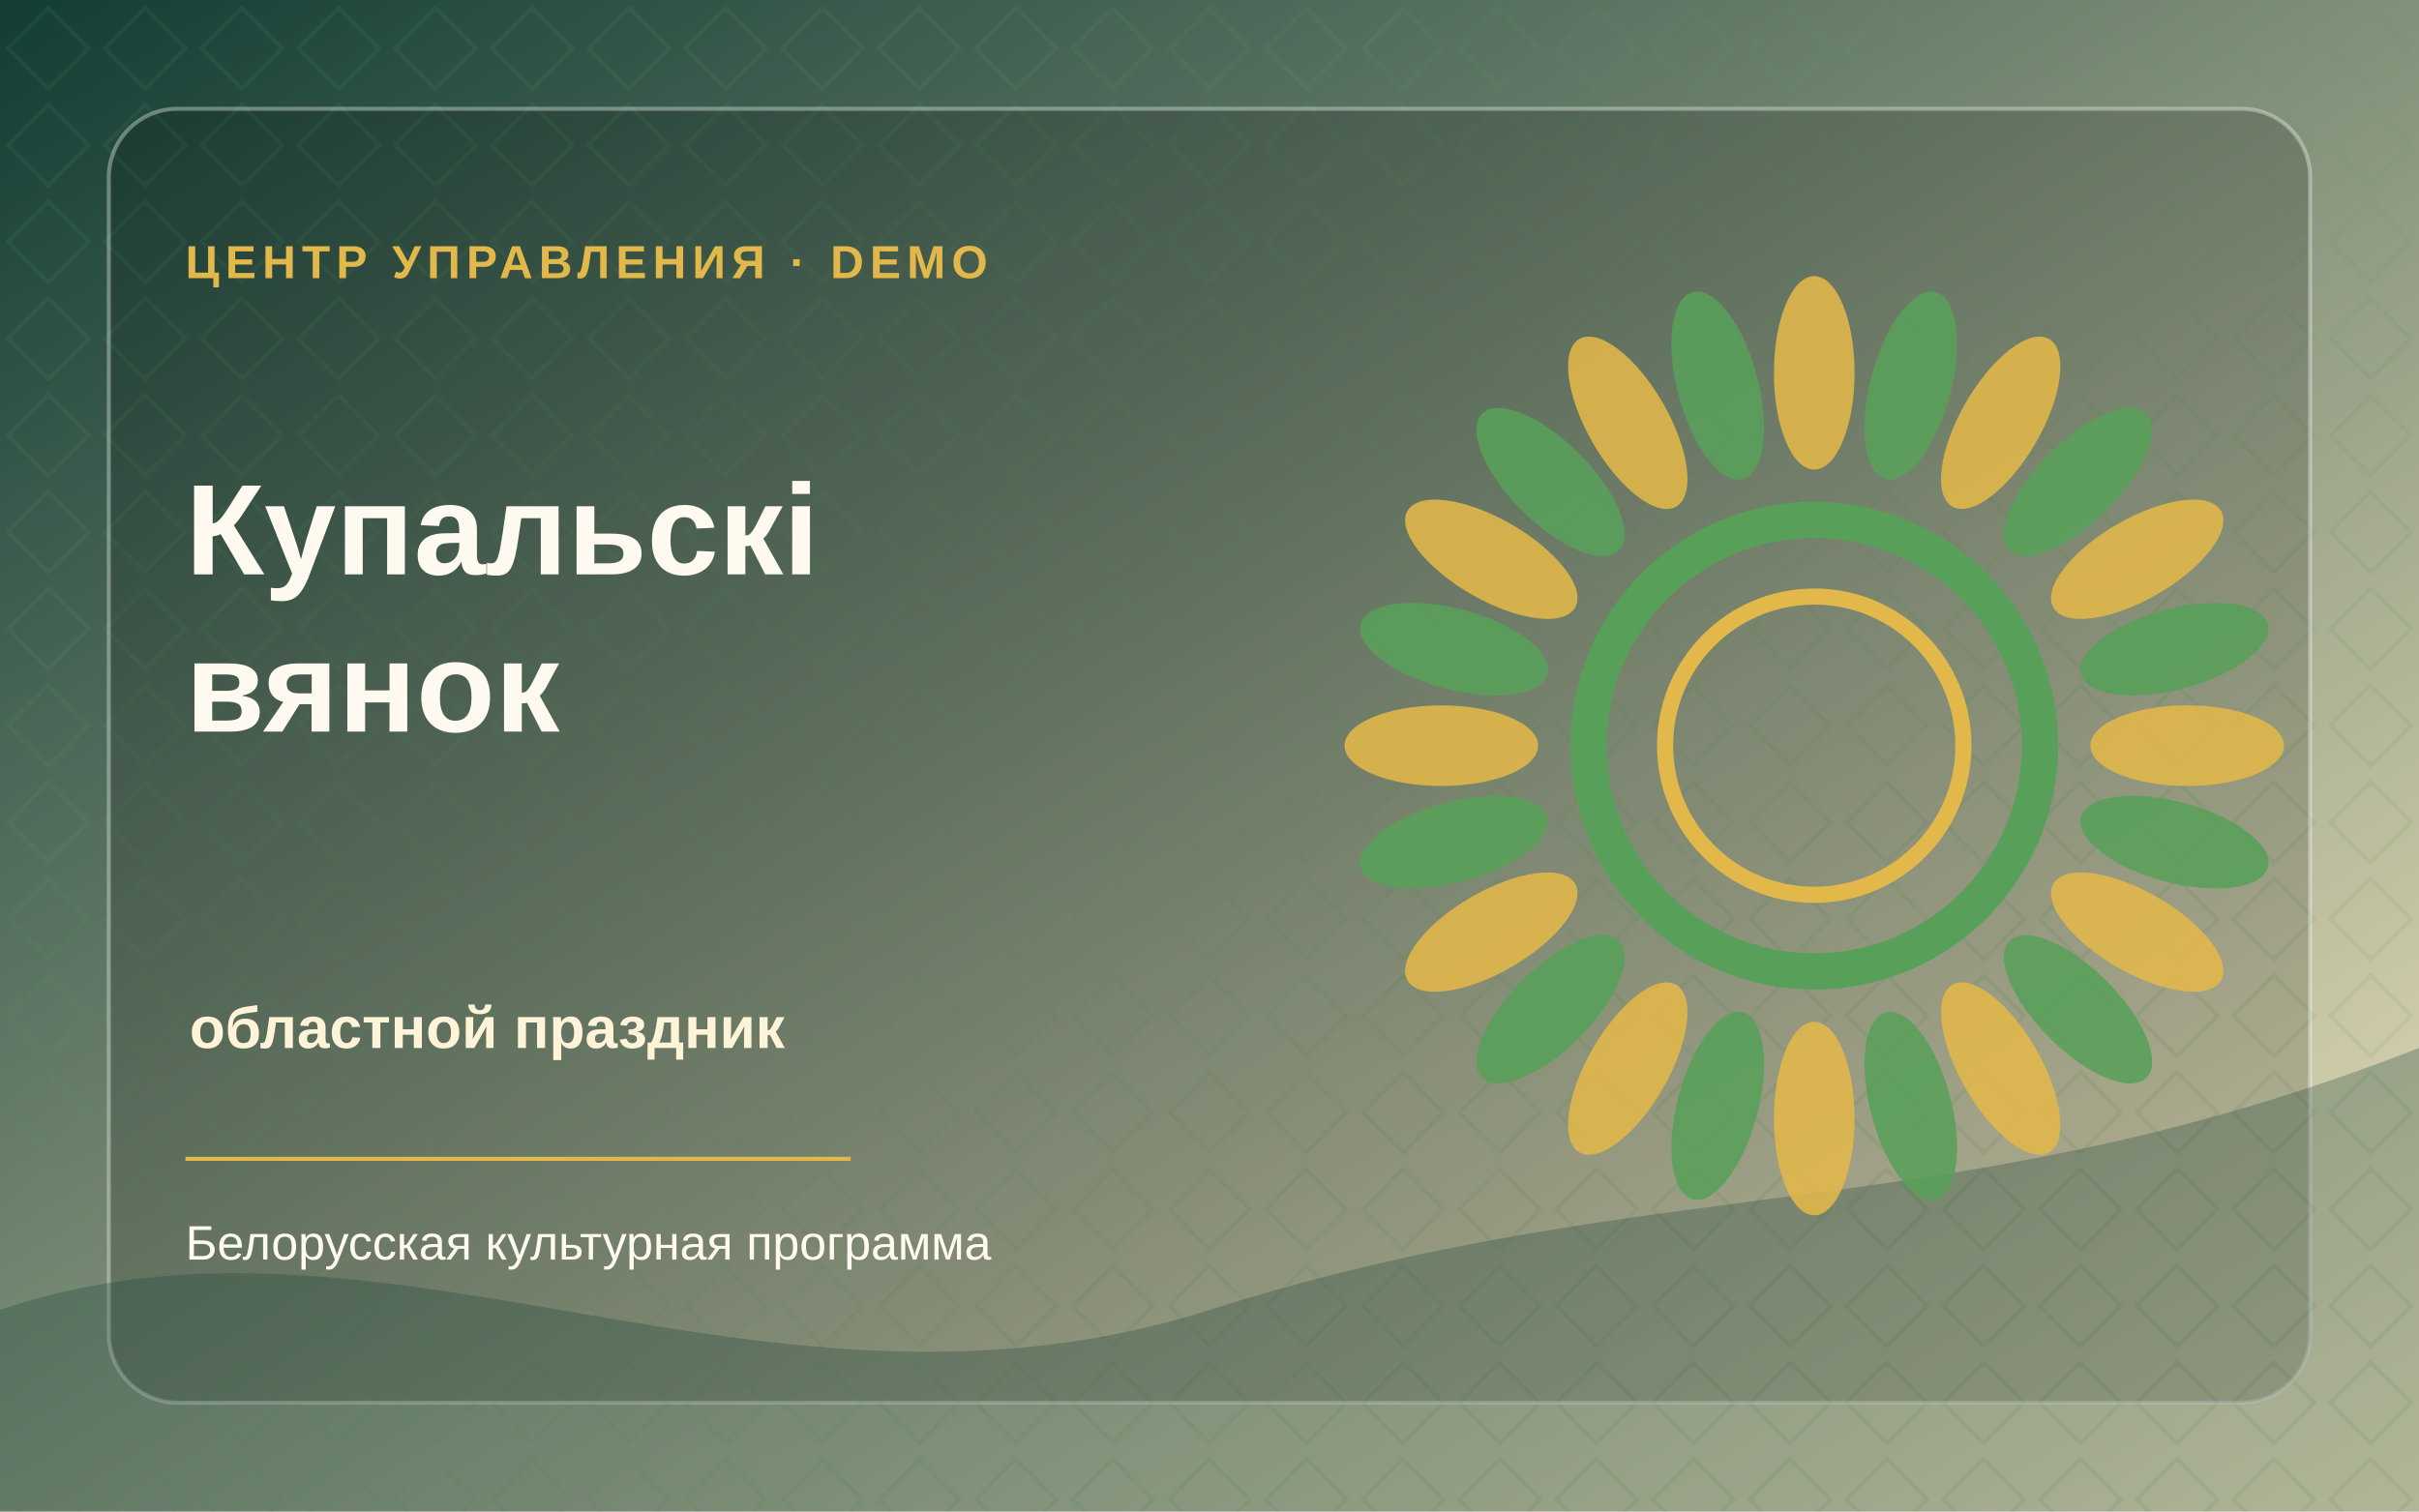
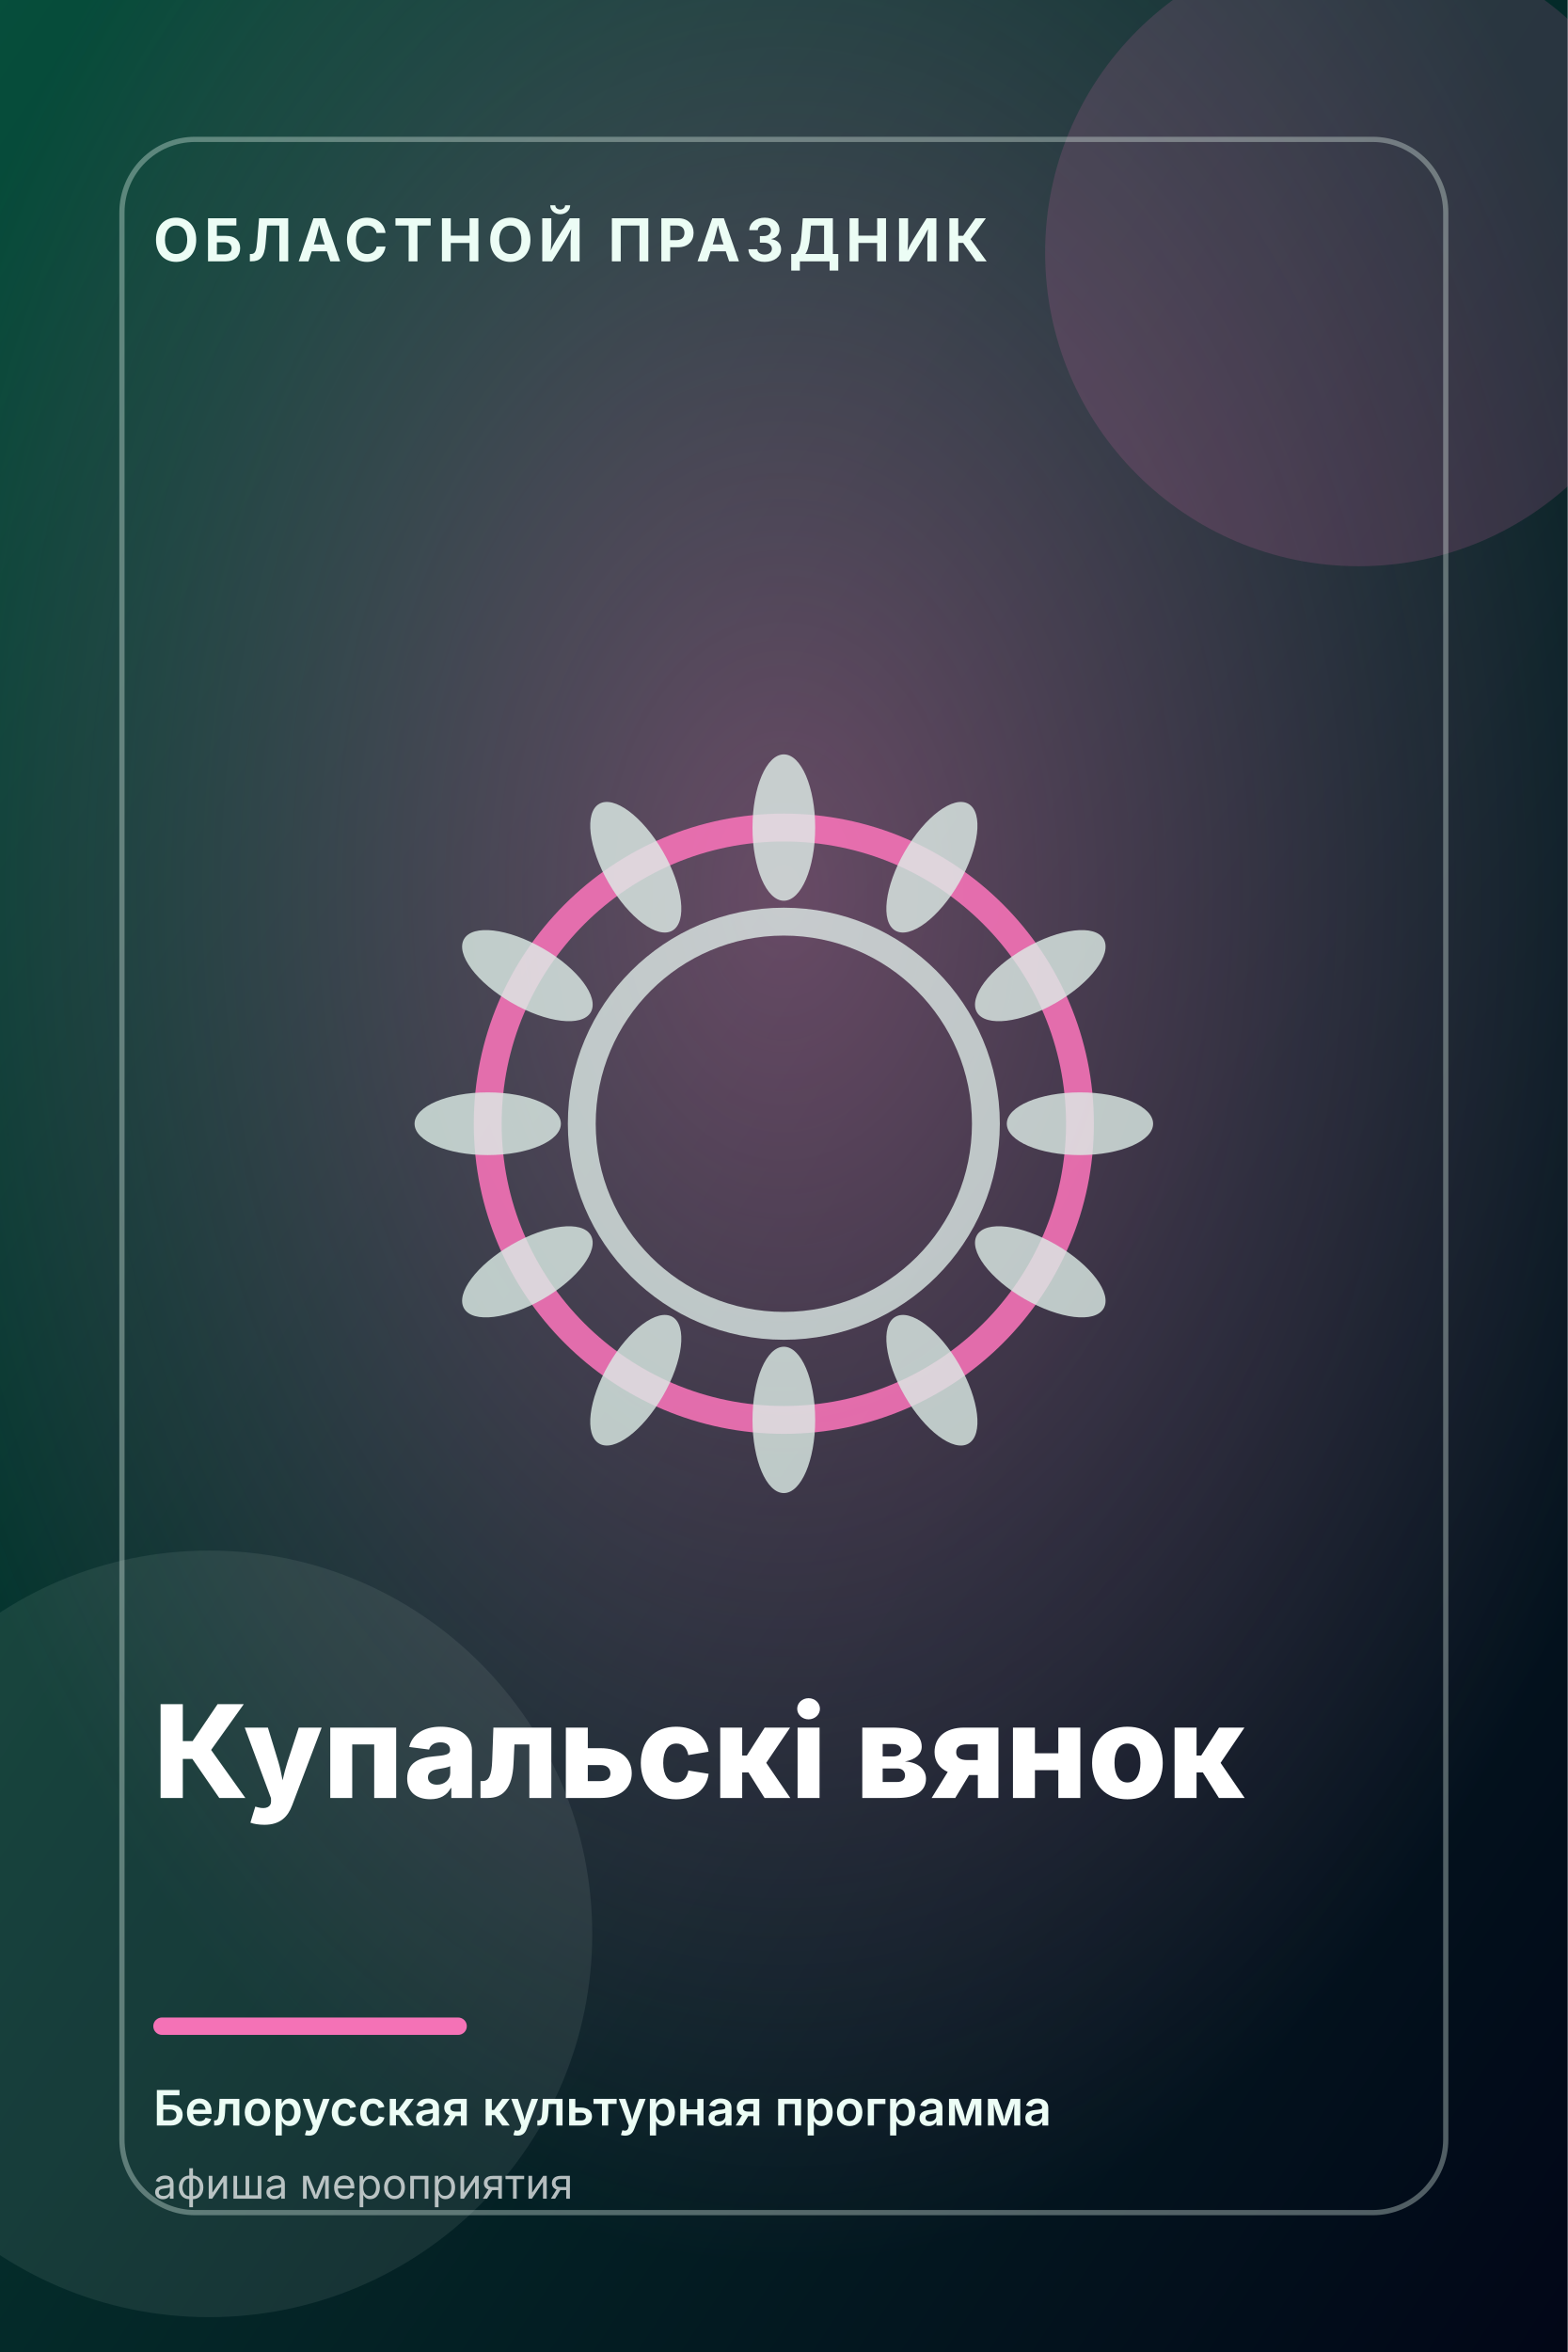
- <svg xmlns="http://www.w3.org/2000/svg" width="1200" height="750" viewBox="0 0 1200 750" role="img" aria-label="Купальскі вянок">
+ <svg xmlns="http://www.w3.org/2000/svg" width="900" height="1350" viewBox="0 0 900 1350" role="img" aria-labelledby="title desc">
  <defs>
    <linearGradient id="bg" x1="0" y1="0" x2="1" y2="1">
-       <stop offset="0" stop-color="#123c34" />
-       <stop offset="1" stop-color="#f0e5bf" />
+       <stop offset="0" stop-color="#064e3b" />
+       <stop offset="1" stop-color="#020617" />
    </linearGradient>
-     <pattern id="orn" width="48" height="48" patternUnits="userSpaceOnUse">
-       <path d="M24 4 L44 24 L24 44 L4 24 Z" fill="none" stroke="#58a05a" stroke-width="2" opacity="0.22" />
-     </pattern>
+     <radialGradient id="glow" cx="50%" cy="38%" r="58%">
+       <stop offset="0" stop-color="#f472b6" stop-opacity="0.42" />
+       <stop offset="1" stop-color="#f472b6" stop-opacity="0" />
+     </radialGradient>
  </defs>
-   <rect width="1200" height="750" fill="url(#bg)" />
-   <rect width="1200" height="750" fill="url(#orn)" opacity="0.55" />
-   <rect x="54" y="54" width="1092" height="642" rx="34" fill="rgba(0,0,0,0.16)" stroke="rgba(255,255,255,0.35)" stroke-width="2" />
-   <path d="M0 650 C190 585 380 720 600 650 C820 580 970 610 1200 520 V750 H0 Z" fill="#123c34" opacity="0.28" />
-   <g transform="translate(900 370)">
-     <ellipse cx="0" cy="-185" rx="20" ry="48" fill="#e2b84a" transform="rotate(0)" opacity="0.88" />
-     <ellipse cx="0" cy="-185" rx="20" ry="48" fill="#58a05a" transform="rotate(15)" opacity="0.88" />
-     <ellipse cx="0" cy="-185" rx="20" ry="48" fill="#e2b84a" transform="rotate(30)" opacity="0.88" />
-     <ellipse cx="0" cy="-185" rx="20" ry="48" fill="#58a05a" transform="rotate(45)" opacity="0.88" />
-     <ellipse cx="0" cy="-185" rx="20" ry="48" fill="#e2b84a" transform="rotate(60)" opacity="0.88" />
-     <ellipse cx="0" cy="-185" rx="20" ry="48" fill="#58a05a" transform="rotate(75)" opacity="0.88" />
-     <ellipse cx="0" cy="-185" rx="20" ry="48" fill="#e2b84a" transform="rotate(90)" opacity="0.88" />
-     <ellipse cx="0" cy="-185" rx="20" ry="48" fill="#58a05a" transform="rotate(105)" opacity="0.88" />
-     <ellipse cx="0" cy="-185" rx="20" ry="48" fill="#e2b84a" transform="rotate(120)" opacity="0.88" />
-     <ellipse cx="0" cy="-185" rx="20" ry="48" fill="#58a05a" transform="rotate(135)" opacity="0.88" />
-     <ellipse cx="0" cy="-185" rx="20" ry="48" fill="#e2b84a" transform="rotate(150)" opacity="0.88" />
-     <ellipse cx="0" cy="-185" rx="20" ry="48" fill="#58a05a" transform="rotate(165)" opacity="0.88" />
-     <ellipse cx="0" cy="-185" rx="20" ry="48" fill="#e2b84a" transform="rotate(180)" opacity="0.88" />
-     <ellipse cx="0" cy="-185" rx="20" ry="48" fill="#58a05a" transform="rotate(195)" opacity="0.88" />
-     <ellipse cx="0" cy="-185" rx="20" ry="48" fill="#e2b84a" transform="rotate(210)" opacity="0.88" />
-     <ellipse cx="0" cy="-185" rx="20" ry="48" fill="#58a05a" transform="rotate(225)" opacity="0.88" />
-     <ellipse cx="0" cy="-185" rx="20" ry="48" fill="#e2b84a" transform="rotate(240)" opacity="0.88" />
-     <ellipse cx="0" cy="-185" rx="20" ry="48" fill="#58a05a" transform="rotate(255)" opacity="0.88" />
-     <ellipse cx="0" cy="-185" rx="20" ry="48" fill="#e2b84a" transform="rotate(270)" opacity="0.88" />
-     <ellipse cx="0" cy="-185" rx="20" ry="48" fill="#58a05a" transform="rotate(285)" opacity="0.88" />
-     <ellipse cx="0" cy="-185" rx="20" ry="48" fill="#e2b84a" transform="rotate(300)" opacity="0.88" />
-     <ellipse cx="0" cy="-185" rx="20" ry="48" fill="#58a05a" transform="rotate(315)" opacity="0.88" />
-     <ellipse cx="0" cy="-185" rx="20" ry="48" fill="#e2b84a" transform="rotate(330)" opacity="0.88" />
-     <ellipse cx="0" cy="-185" rx="20" ry="48" fill="#58a05a" transform="rotate(345)" opacity="0.88" />
-     <circle r="112" fill="none" stroke="#58a05a" stroke-width="18" />
-     <circle r="74" fill="none" stroke="#e2b84a" stroke-width="8" />
+   <rect width="900" height="1350" fill="url(#bg)" />
+   <rect width="900" height="1350" fill="url(#glow)" />
+   <circle cx="780" cy="145" r="180" fill="#f472b6" opacity="0.16" />
+   <circle cx="120" cy="1110" r="220" fill="#ecfdf5" opacity="0.08" />
+   <g fill="none" stroke="#f472b6" stroke-width="16" opacity="0.9">
+     <circle cx="450" cy="645" r="170" />
+     <circle cx="450" cy="645" r="116" stroke="#ecfdf5" opacity="0.8" />
+     <ellipse cx="450" cy="475" rx="18" ry="42" transform="rotate(0 450 645)" fill="#ecfdf5" stroke="none" opacity="0.82" />
+     <ellipse cx="450" cy="475" rx="18" ry="42" transform="rotate(30 450 645)" fill="#ecfdf5" stroke="none" opacity="0.82" />
+     <ellipse cx="450" cy="475" rx="18" ry="42" transform="rotate(60 450 645)" fill="#ecfdf5" stroke="none" opacity="0.82" />
+     <ellipse cx="450" cy="475" rx="18" ry="42" transform="rotate(90 450 645)" fill="#ecfdf5" stroke="none" opacity="0.82" />
+     <ellipse cx="450" cy="475" rx="18" ry="42" transform="rotate(120 450 645)" fill="#ecfdf5" stroke="none" opacity="0.82" />
+     <ellipse cx="450" cy="475" rx="18" ry="42" transform="rotate(150 450 645)" fill="#ecfdf5" stroke="none" opacity="0.82" />
+     <ellipse cx="450" cy="475" rx="18" ry="42" transform="rotate(180 450 645)" fill="#ecfdf5" stroke="none" opacity="0.82" />
+     <ellipse cx="450" cy="475" rx="18" ry="42" transform="rotate(210 450 645)" fill="#ecfdf5" stroke="none" opacity="0.82" />
+     <ellipse cx="450" cy="475" rx="18" ry="42" transform="rotate(240 450 645)" fill="#ecfdf5" stroke="none" opacity="0.82" />
+     <ellipse cx="450" cy="475" rx="18" ry="42" transform="rotate(270 450 645)" fill="#ecfdf5" stroke="none" opacity="0.82" />
+     <ellipse cx="450" cy="475" rx="18" ry="42" transform="rotate(300 450 645)" fill="#ecfdf5" stroke="none" opacity="0.82" />
+     <ellipse cx="450" cy="475" rx="18" ry="42" transform="rotate(330 450 645)" fill="#ecfdf5" stroke="none" opacity="0.82" />
  </g>
-   <text x="92" y="138" font-family="Arial, sans-serif" font-size="23" font-weight="700" letter-spacing="3" fill="#e2b84a">ЦЕНТР УПРАВЛЕНИЯ · DEMO</text>
-   <text x="92" y="285" font-family="Arial, sans-serif" font-size="64" font-weight="800" fill="#fffaf0">Купальскі</text>
-   <text x="92" y="363" font-family="Arial, sans-serif" font-size="64" font-weight="800" fill="#fffaf0">вянок</text>
-   <text x="94" y="520" font-family="Arial, sans-serif" font-size="29" font-weight="600" fill="#fff3d8">областной праздник</text>
-   <rect x="92" y="574" width="330" height="2" fill="#e2b84a" />
-   <text x="92" y="625" font-family="Arial, sans-serif" font-size="24" fill="#fffaf0">Белорусская культурная программа</text>
+   <rect x="70" y="80" width="760" height="1190" rx="42" fill="none" stroke="#ecfdf5" stroke-opacity="0.34" stroke-width="3" />
+   <text x="88" y="150" fill="#ecfdf5" font-family="Inter, Arial, sans-serif" font-size="34" font-weight="700" letter-spacing="3">ОБЛАСТНОЙ ПРАЗДНИК</text>
+   <text x="88" y="1032" fill="#ffffff" font-family="Inter, Arial, sans-serif" font-size="74" font-weight="800">
+     <tspan x="88" dy="0">Купальскі вянок</tspan>
+     <tspan x="88" dy="86" />
+   </text>
+   <rect x="88" y="1158" width="180" height="10" rx="5" fill="#f472b6" />
+   <text x="88" y="1220" fill="#ecfdf5" font-family="Inter, Arial, sans-serif" font-size="28" font-weight="600">Белорусская культурная программа</text>
+   <text x="88" y="1262" fill="#ffffff" fill-opacity="0.70" font-family="Inter, Arial, sans-serif" font-size="24">афиша мероприятия</text>
</svg>
